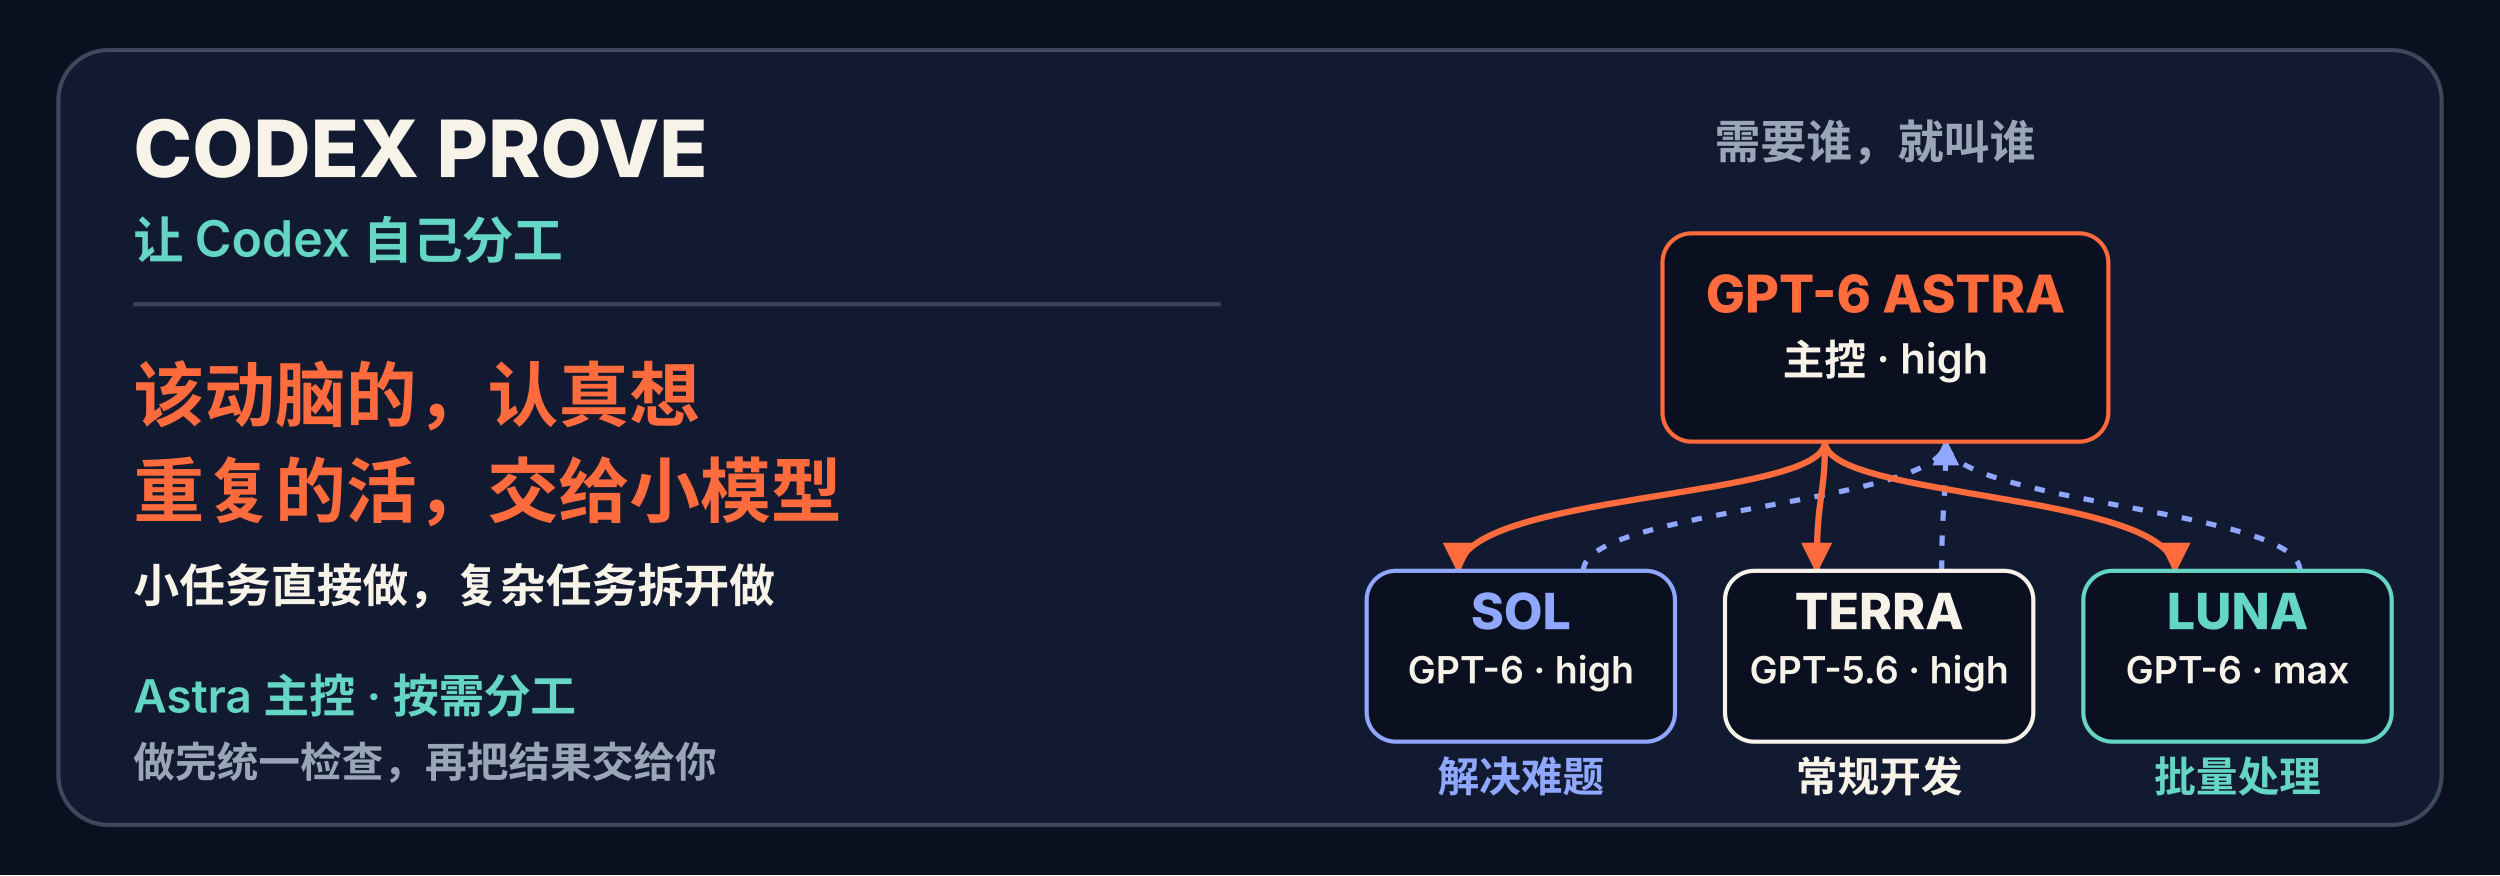
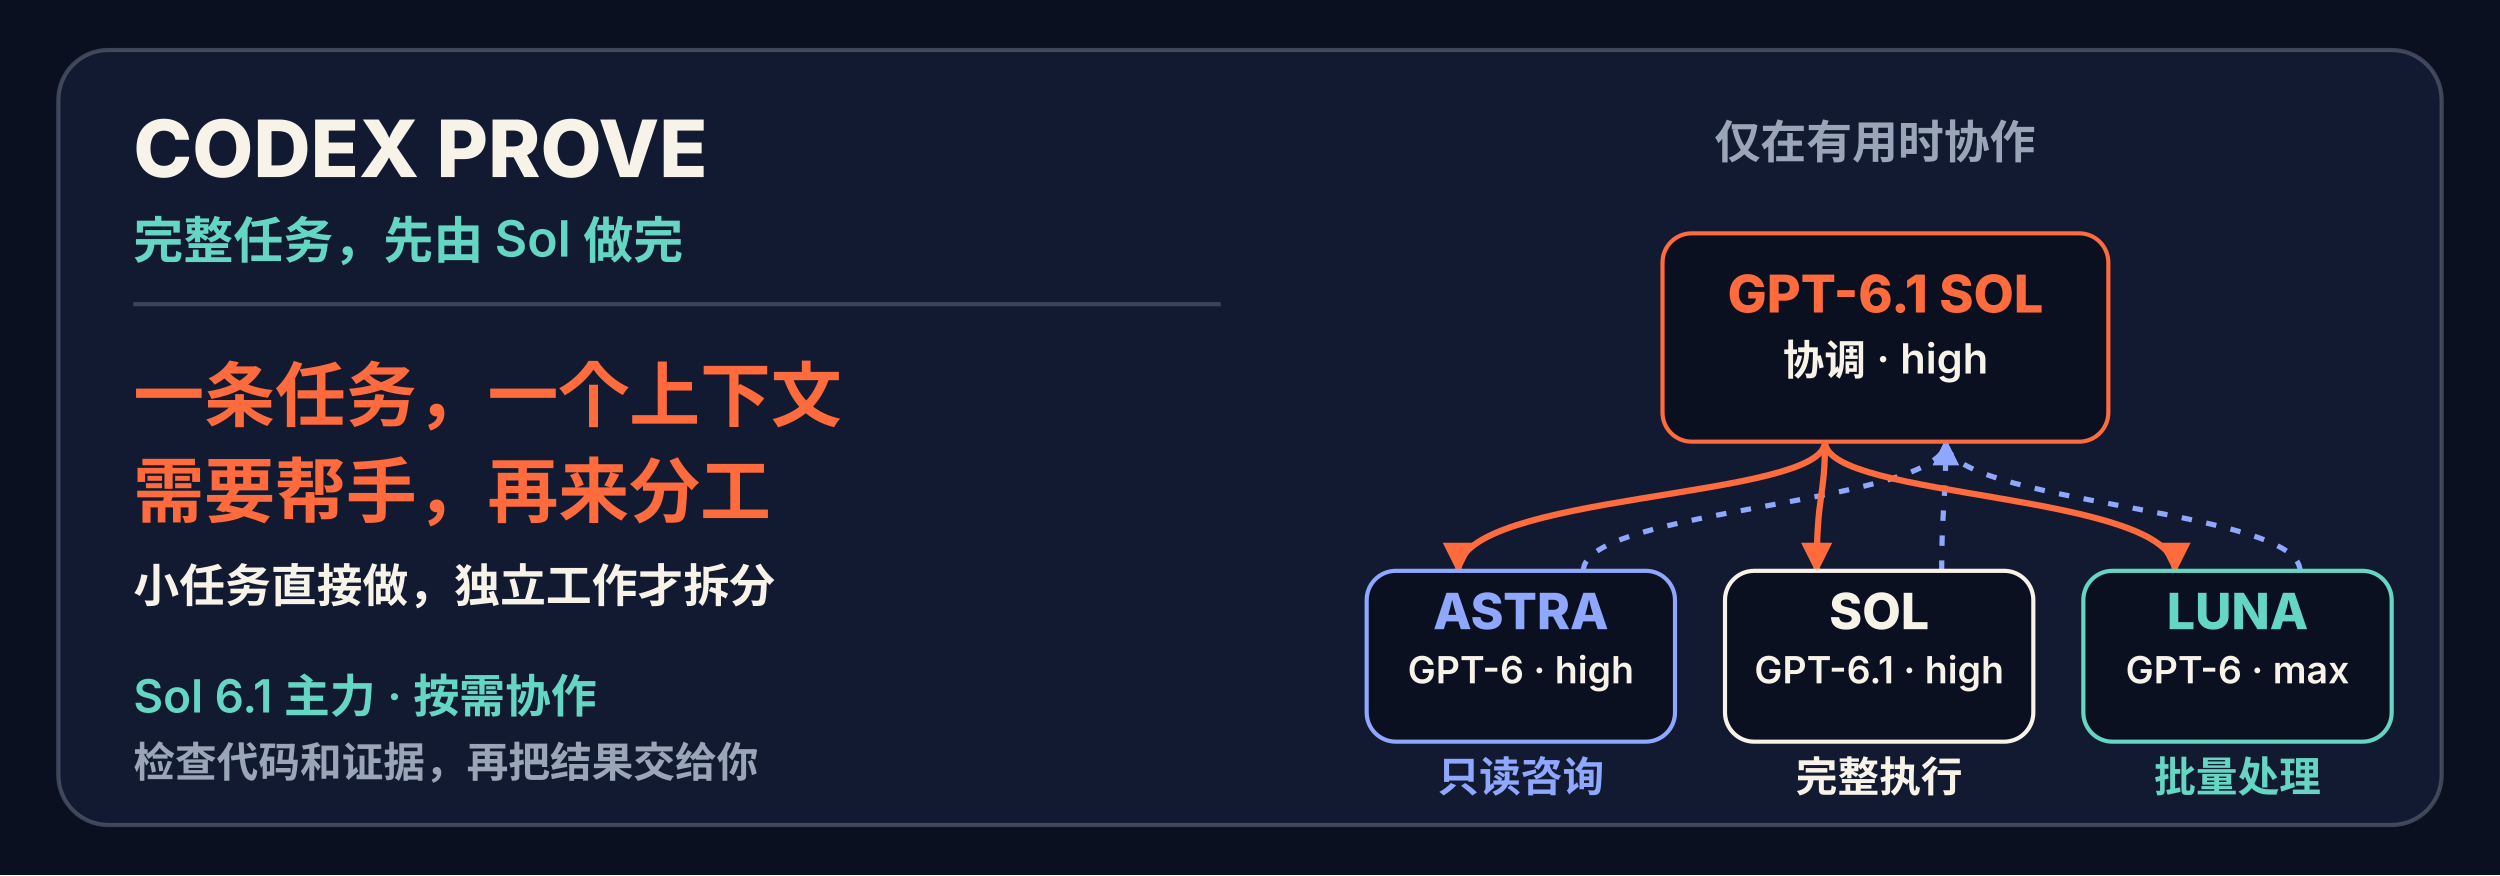
<svg xmlns="http://www.w3.org/2000/svg" viewBox="0 0 1200 420" font-family="-apple-system, BlinkMacSystemFont, 'Segoe UI', 'PingFang SC', sans-serif" font-size="18">
  <defs>
    <marker id="task-arrow" viewBox="0 0 10 10" refX="9" refY="5" markerWidth="5" markerHeight="5" orient="auto">
      <path d="M0 0L10 5L0 10Z" fill="#FF6B3D" />
    </marker>
    <marker id="evidence-arrow" viewBox="0 0 10 10" refX="9" refY="5" markerWidth="5" markerHeight="5" orient="auto">
      <path d="M0 0L10 5L0 10Z" fill="#8FA7FF" />
    </marker>
  </defs>
  <rect width="1200" height="420" fill="#0B1020" />
  <rect x="28" y="24" width="1144" height="372" rx="24" fill="#111A30" stroke="#9AA6B8" stroke-opacity="0.35" stroke-width="2" />
  <text x="64" y="85" text-anchor="start" fill="#F7F3E8" font-size="38" font-weight="800">CODEX PROVE</text>
-   <text x="64" y="124" text-anchor="start" fill="#65D6C4" font-size="24" font-weight="600">让 Codex 自己分工</text>
+   <text x="64" y="124" text-anchor="start" fill="#65D6C4" font-size="24" font-weight="600">完整任务，先由 Sol 做完</text>
  <path d="M64 146H586" stroke="#9AA6B8" stroke-opacity="0.3" stroke-width="2" />
-   <text x="64" y="202" text-anchor="start" fill="#FF6B3D" font-size="34" font-weight="800">该动脑的，认真想</text>
-   <text x="64" y="248" text-anchor="start" fill="#FF6B3D" font-size="34" font-weight="800">重复的活，交给小模型</text>
-   <text x="64" y="289" text-anchor="start" fill="#F7F3E8" font-size="22" font-weight="600">小任务直接做，复杂任务拆开做</text>
-   <text x="64" y="342" text-anchor="start" fill="#65D6C4" font-size="22" font-weight="600">Astra 主控 · 按需分工</text>
-   <text x="64" y="373" text-anchor="start" fill="#9AA6B8" font-size="20" font-weight="600">做完统一检查，再把结果交给你</text>
-   <text x="900" y="76" text-anchor="middle" fill="#9AA6B8" font-size="22" font-weight="600">需要谁，就叫谁</text>
+   <text x="64" y="202" text-anchor="start" fill="#FF6B3D" font-size="34" font-weight="800">一条任务，一个上下文</text>
+   <text x="64" y="248" text-anchor="start" fill="#FF6B3D" font-size="34" font-weight="800">需要帮手，再来分工</text>
+   <text x="64" y="289" text-anchor="start" fill="#F7F3E8" font-size="22" font-weight="600">小任务直接做，独立工作才拆分</text>
+   <text x="64" y="342" text-anchor="start" fill="#65D6C4" font-size="22" font-weight="600">Sol 6.1 主力 · 按需协作</text>
+   <text x="64" y="373" text-anchor="start" fill="#9AA6B8" font-size="20" font-weight="600">检查代码和证据，再把结果交给你</text>
+   <text x="900" y="76" text-anchor="middle" fill="#9AA6B8" font-size="22" font-weight="600">仅在有用时协作</text>
  <path id="task-path-1" data-flow="task" data-from="prove-controller" data-to="prove-specialist-worker" d="M876 212C876 240 700 236 700 274" fill="none" stroke="#FF6B3D" stroke-width="3" marker-end="url(#task-arrow)" />
  <path id="evidence-path-1" data-flow="evidence" data-from="prove-specialist-worker" data-to="prove-controller" d="M760 274C760 244 934 242 934 212" fill="none" stroke="#8FA7FF" stroke-width="2.5" stroke-dasharray="5 7" marker-end="url(#evidence-arrow)" />
  <path id="task-path-2" data-flow="task" data-from="prove-controller" data-to="prove-complex-worker" d="M876 212C876 240 872 236 872 274" fill="none" stroke="#FF6B3D" stroke-width="3" marker-end="url(#task-arrow)" />
  <path id="evidence-path-2" data-flow="evidence" data-from="prove-complex-worker" data-to="prove-controller" d="M932 274C932 244 934 242 934 212" fill="none" stroke="#8FA7FF" stroke-width="2.5" stroke-dasharray="5 7" marker-end="url(#evidence-arrow)" />
  <path id="task-path-3" data-flow="task" data-from="prove-controller" data-to="prove-efficient-worker" d="M876 212C876 240 1044 236 1044 274" fill="none" stroke="#FF6B3D" stroke-width="3" marker-end="url(#task-arrow)" />
  <path id="evidence-path-3" data-flow="evidence" data-from="prove-efficient-worker" data-to="prove-controller" d="M1104 274C1104 244 934 242 934 212" fill="none" stroke="#8FA7FF" stroke-width="2.5" stroke-dasharray="5 7" marker-end="url(#evidence-arrow)" />
-   <g id="prove-controller" data-model="gpt-6-astra">
+   <g id="prove-controller" data-model="gpt-6.1-sol">
    <rect x="798" y="112" width="214" height="100" rx="14" fill="#0B1020" stroke="#FF6B3D" stroke-width="2" />
-     <text x="905" y="150" text-anchor="middle" fill="#FF6B3D" font-size="25" font-weight="800">GPT-6 ASTRA</text>
-     <text x="905" y="180" text-anchor="middle" fill="#F7F3E8" font-size="20" font-weight="600">主控 · high</text>
+     <text x="905" y="150" text-anchor="middle" fill="#FF6B3D" font-size="25" font-weight="800">GPT-6.1 SOL</text>
+     <text x="905" y="180" text-anchor="middle" fill="#F7F3E8" font-size="20" font-weight="600">协调 · high</text>
  </g>
-   <g id="prove-specialist-worker" data-model="gpt-6-sol">
+   <g id="prove-specialist-worker" data-model="gpt-6-astra">
    <rect x="656" y="274" width="148" height="82" rx="14" fill="#0B1020" stroke="#8FA7FF" stroke-width="2" />
-     <text x="730" y="302" text-anchor="middle" fill="#8FA7FF" font-size="24" font-weight="800">SOL</text>
+     <text x="730" y="302" text-anchor="middle" fill="#8FA7FF" font-size="24" font-weight="800">ASTRA</text>
    <text x="730" y="328" text-anchor="middle" fill="#F7F3E8" font-size="18" font-weight="600">GPT-6 · high</text>
  </g>
-   <text x="730" y="380" text-anchor="middle" fill="#8FA7FF" font-size="20" font-weight="600">解决难题</text>
-   <g id="prove-complex-worker" data-model="gpt-5.6-terra">
+   <text x="730" y="380" text-anchor="middle" fill="#8FA7FF" font-size="20" font-weight="600">只读咨询</text>
+   <g id="prove-complex-worker" data-model="gpt-6.1-sol">
    <rect x="828" y="274" width="148" height="82" rx="14" fill="#0B1020" stroke="#F7F3E8" stroke-width="2" />
-     <text x="902" y="302" text-anchor="middle" fill="#F7F3E8" font-size="24" font-weight="800">TERRA</text>
-     <text x="902" y="328" text-anchor="middle" fill="#F7F3E8" font-size="18" font-weight="600">GPT-5.6 · high</text>
+     <text x="902" y="302" text-anchor="middle" fill="#F7F3E8" font-size="24" font-weight="800">SOL</text>
+     <text x="902" y="328" text-anchor="middle" fill="#F7F3E8" font-size="18" font-weight="600">GPT-6.1 · high</text>
  </g>
-   <text x="902" y="380" text-anchor="middle" fill="#F7F3E8" font-size="20" font-weight="600">常规开发</text>
+   <text x="902" y="380" text-anchor="middle" fill="#F7F3E8" font-size="20" font-weight="600">完整执行</text>
  <g id="prove-efficient-worker" data-model="gpt-6-luna">
    <rect x="1000" y="274" width="148" height="82" rx="14" fill="#0B1020" stroke="#65D6C4" stroke-width="2" />
    <text x="1074" y="302" text-anchor="middle" fill="#65D6C4" font-size="24" font-weight="800">LUNA</text>
    <text x="1074" y="328" text-anchor="middle" fill="#F7F3E8" font-size="18" font-weight="600">GPT-6 · max</text>
  </g>
  <text x="1074" y="380" text-anchor="middle" fill="#65D6C4" font-size="20" font-weight="600">批量处理</text>
</svg>
